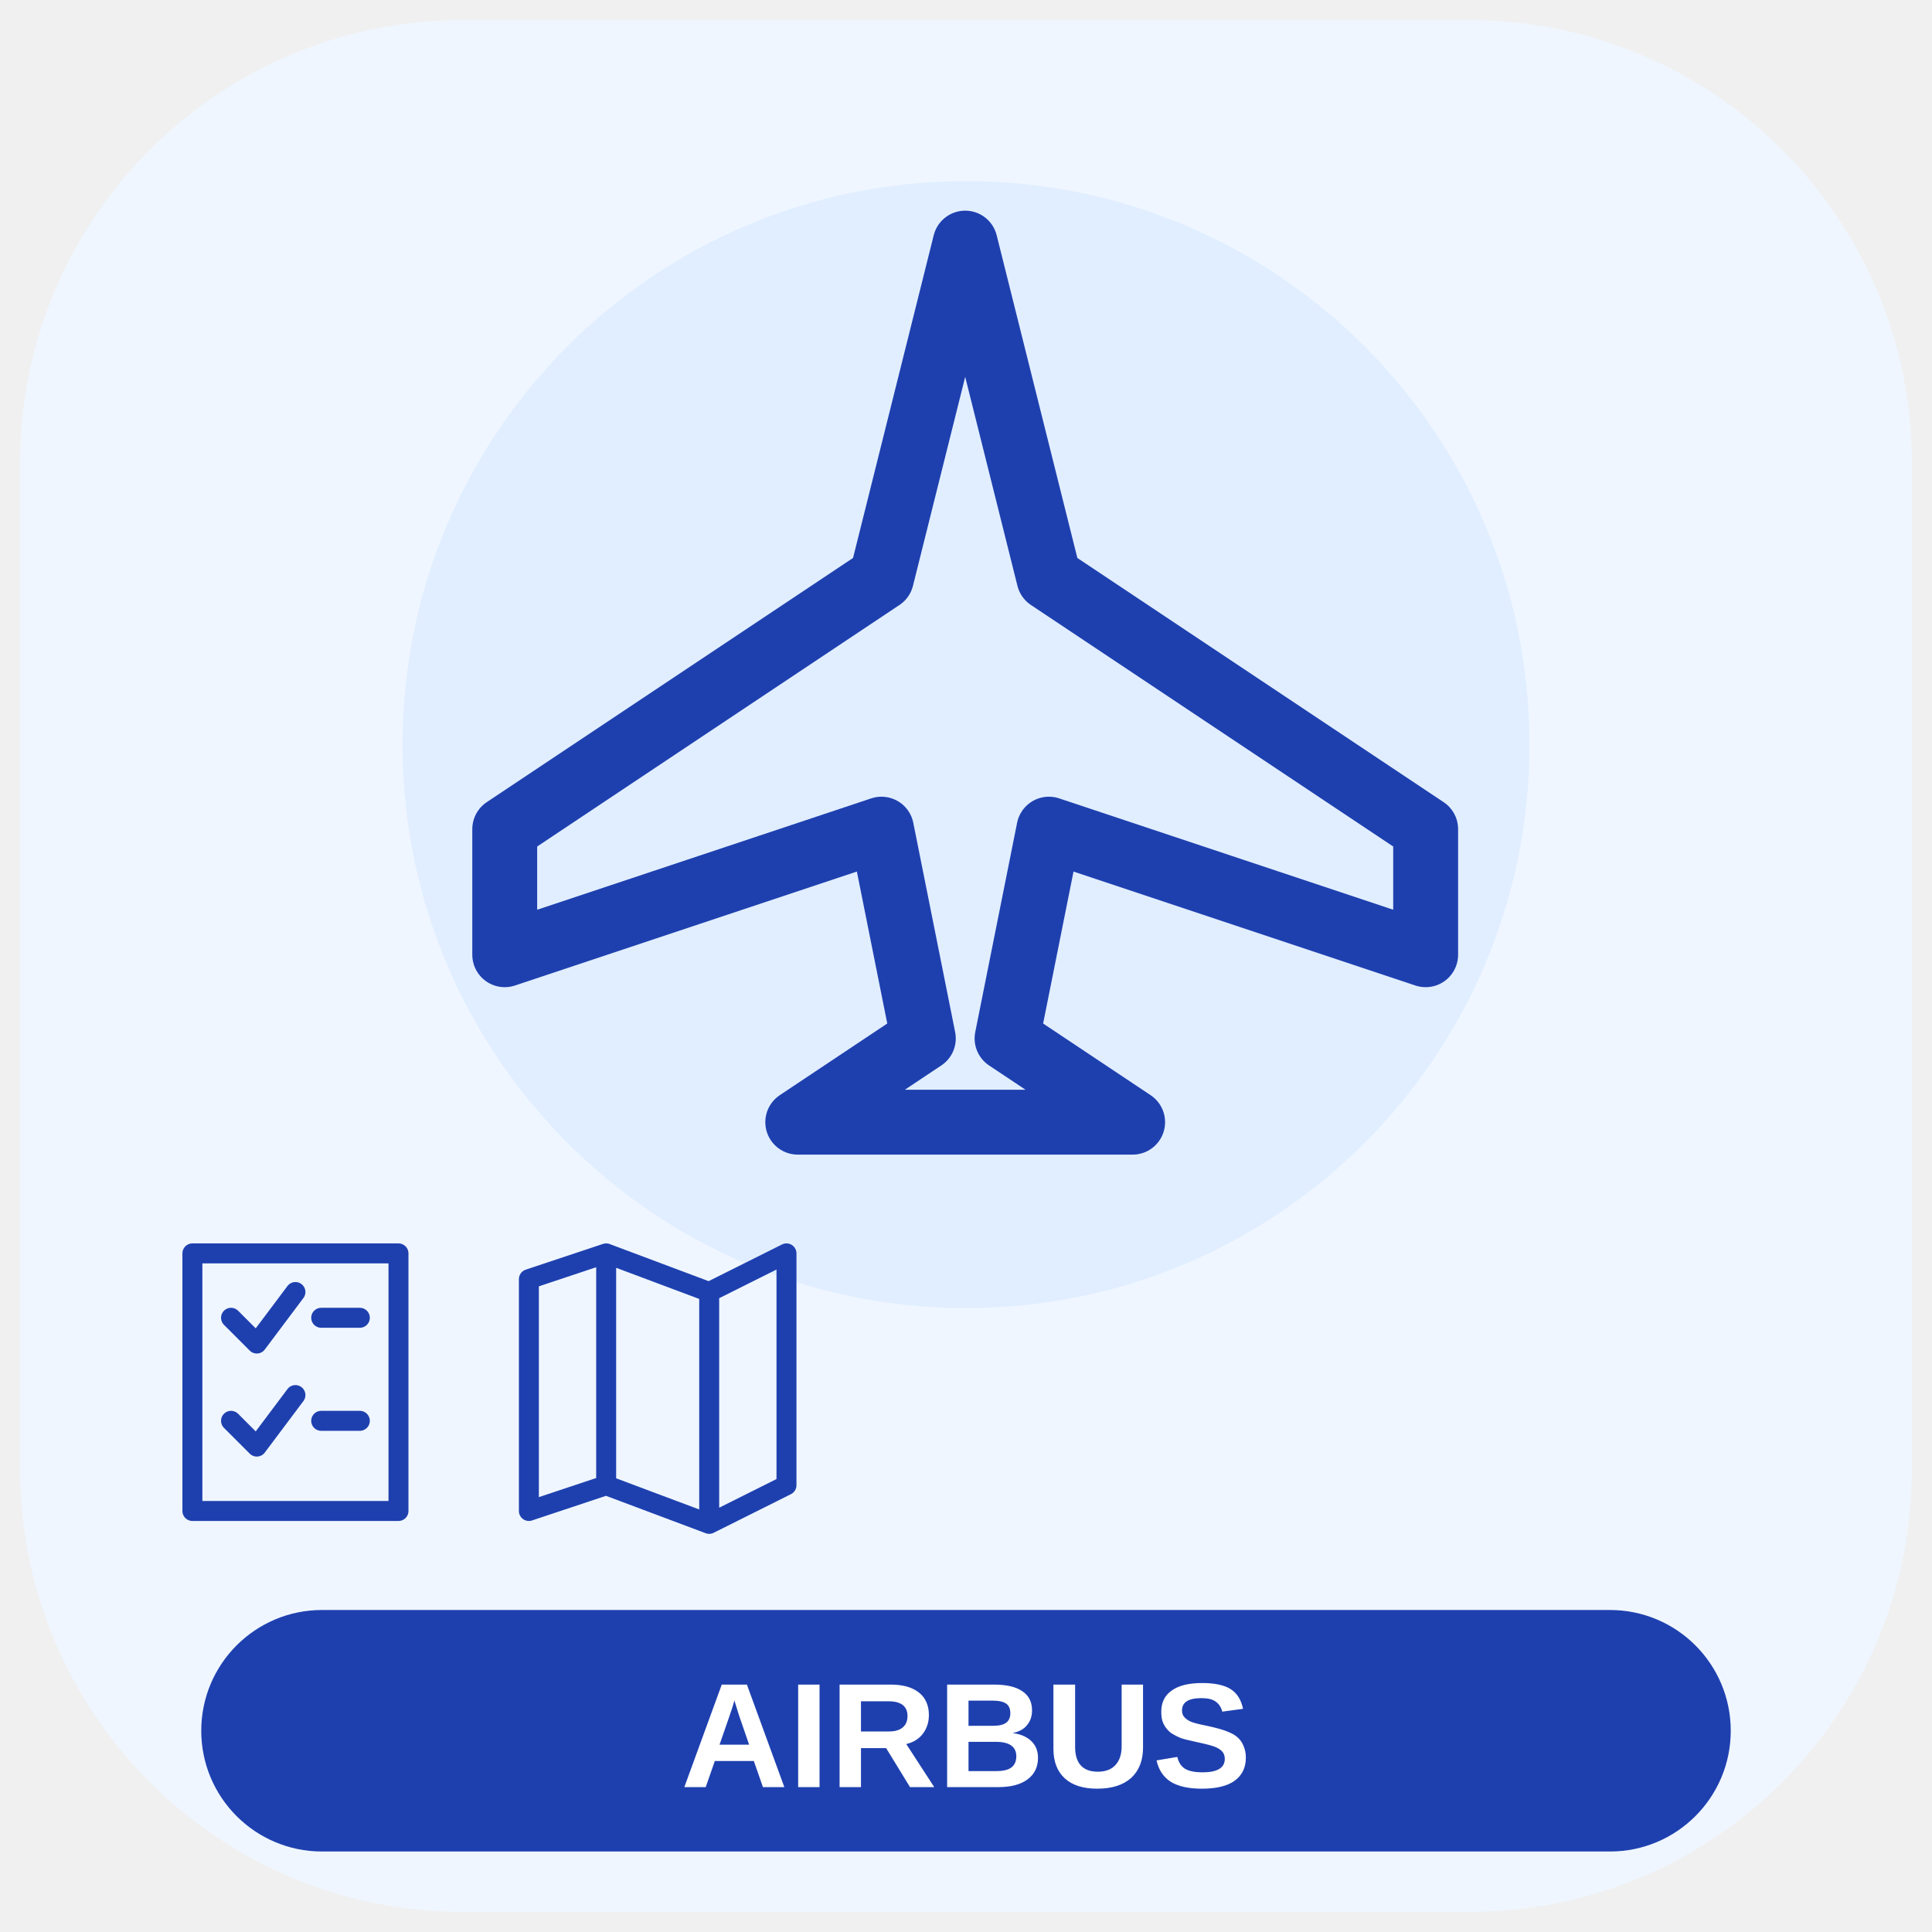
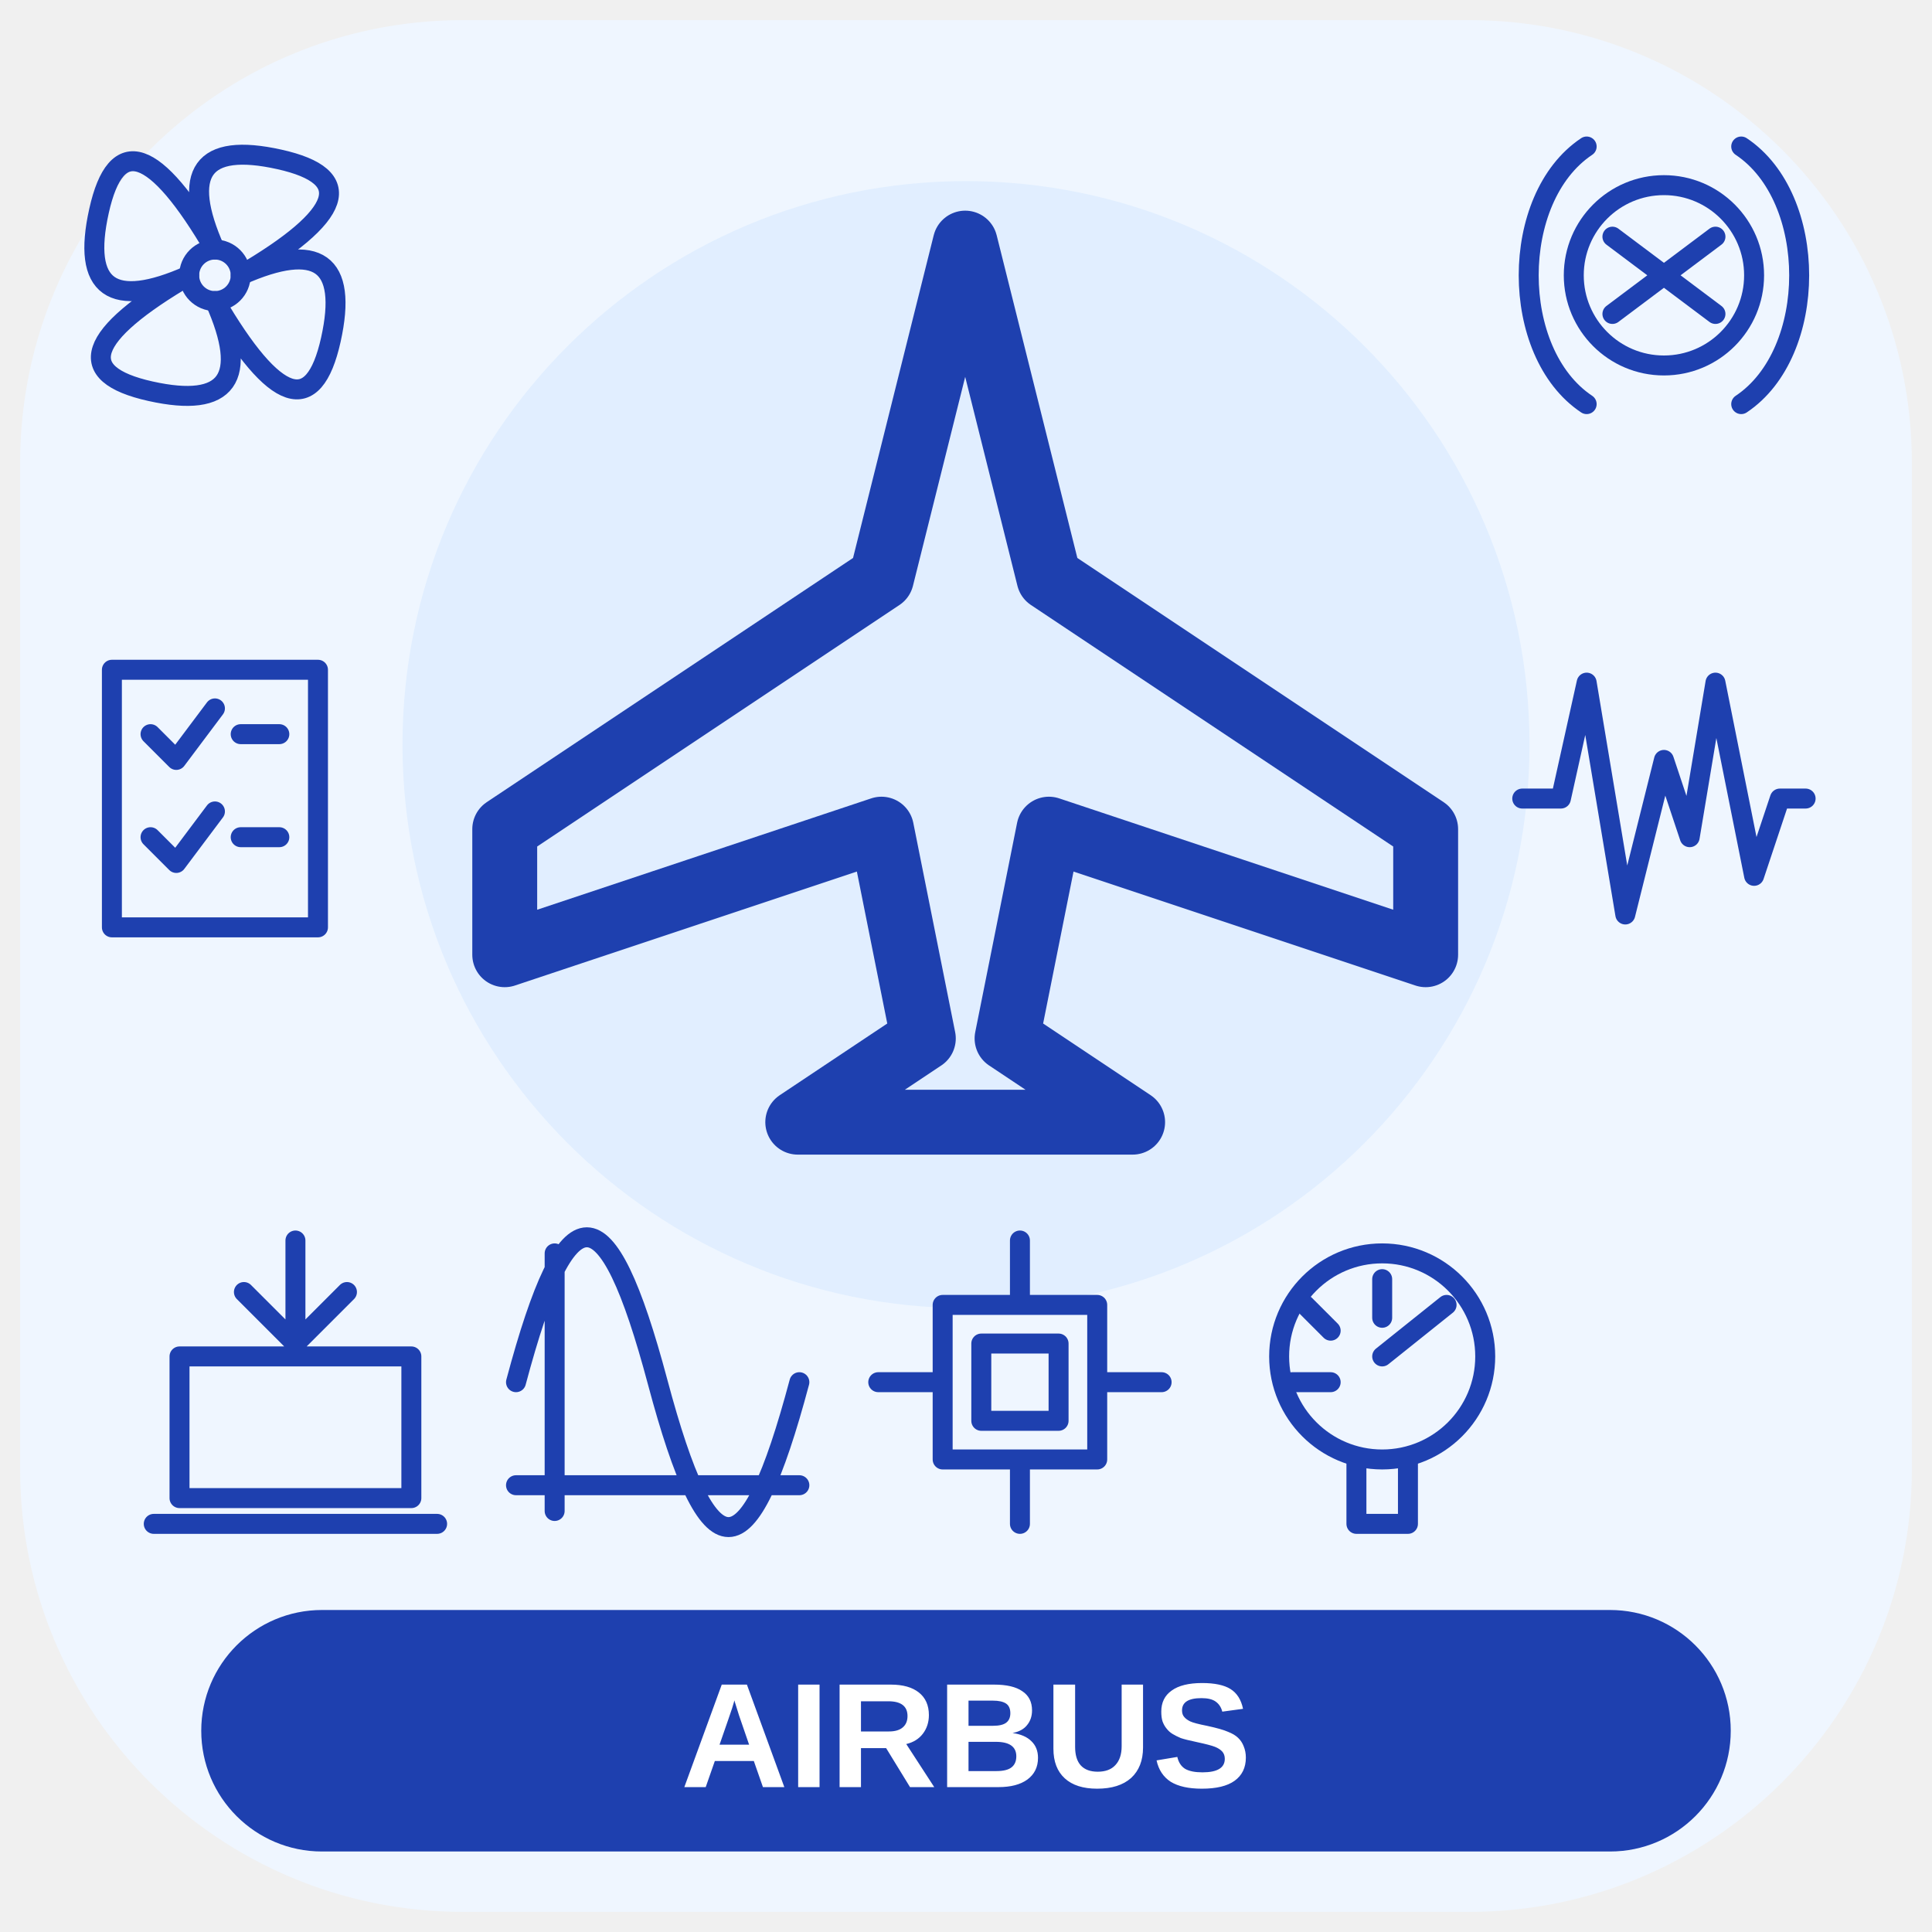
<svg xmlns="http://www.w3.org/2000/svg" viewBox="0 0 96 96" role="img">
  <rect x="1" y="1" width="94" height="94" rx="22" fill="#eff6ff" />
  <circle cx="48" cy="37" r="28" fill="#93c5fd" fill-opacity=".16" />
  <g transform="translate(23 10) scale(2.08)">
    <g fill="none" stroke-width="1.55" stroke-linecap="round" stroke-linejoin="round">
      <path d="m12 1 2 8 9 6v3l-9-3-1 5 3 2H8l3-2-1-5-9 3v-3l9-6z" stroke="#1e40af" />
    </g>
  </g>
  <g transform="translate(7 61) scale(.64)">
    <g fill="none" stroke-width="1.55" stroke-linecap="round" stroke-linejoin="round">
-       <path d="M4 2h16v20H4zM7 7l2 2 3-4M14 7h3M7 15l2 2 3-4M14 15h3" stroke="#1e40af" />
+       <path d="M3 10h18v11H3zM12 1v8M8 5l4 4 4-4M1 23h22" stroke="#1e40af" />
    </g>
  </g>
  <g transform="translate(25 61) scale(.64)">
    <g fill="none" stroke-width="1.55" stroke-linecap="round" stroke-linejoin="round">
-       <path d="m2 4 6-2 8 3 6-3v18l-6 3-8-3-6 2zM8 2v18M16 5v18" stroke="#1e40af" />
+       <path d="M1 12c4-15 7-15 11 0s7 15 11 0M1 20h22M4 22V2" stroke="#1e40af" />
+     </g>
+   </g>
+   <g transform="translate(43 61) scale(.64)">
+     <g fill="none" stroke-width="1.55" stroke-linecap="round" stroke-linejoin="round">
+       <path d="M12 1v5m0 12v5M1 12h5m12 0h5M6 6h12v12H6zM9 9h6v6H9z" stroke="#1e40af" />
+     </g>
+   </g>
+   <g transform="translate(61 61) scale(.64)">
+     <g fill="none" stroke-width="1.55" stroke-linecap="round" stroke-linejoin="round">
+       <circle cx="12" cy="10" r="8" stroke="#1e40af" />
+       <path d="M12 10l5-4M6 6l2 2m-3 4h3m4-8v3M10 18v5h4v-5" stroke="#1e40af" />
+     </g>
+   </g>
+   <g transform="translate(75 6) scale(.64)">
+     <g fill="none" stroke-width="1.55" stroke-linecap="round" stroke-linejoin="round">
+       <circle cx="12" cy="12" r="7" stroke="#1e40af" />
+       <path d="M6 2C0 6 0 18 6 22M18 2c6 4 6 16 0 20M8 9l8 6m-8 0 8-6" stroke="#1e40af" />
+     </g>
+   </g>
+   <g transform="translate(3 6) scale(.64)">
+     <g fill="none" stroke-width="1.55" stroke-linecap="round" stroke-linejoin="round">
+       <circle cx="12" cy="12" r="2" stroke="#1e40af" />
+       <path d="M12 10q-7-12-9-3t7 5M14 12q12-7 3-9t-5 7M12 14q7 12 9 3t-7-5M10 12q-12 7-3 9t5-7" stroke="#1e40af" />
+     </g>
+   </g>
+   <g transform="translate(75 32) scale(.64)">
+     <g fill="none" stroke-width="1.55" stroke-linecap="round" stroke-linejoin="round">
+       <path d="M1 12h3l2-9 3 18 3-12 2 6 2-12 3 15 2-6h2" stroke="#1e40af" />
+     </g>
+   </g>
+   <g transform="translate(3 32) scale(.64)">
+     <g fill="none" stroke-width="1.55" stroke-linecap="round" stroke-linejoin="round">
+       <path d="M4 2h16v20H4zM7 7l2 2 3-4M14 7h3M7 15l2 2 3-4M14 15h3" stroke="#1e40af" />
    </g>
  </g>
  <rect x="10" y="80" width="76" height="12" rx="6" fill="#1e40af" />
  <text x="48" y="88.8" text-anchor="middle" font-family="Arial,sans-serif" font-weight="700" font-size="7.4" fill="white">AIRBUS</text>
</svg>
